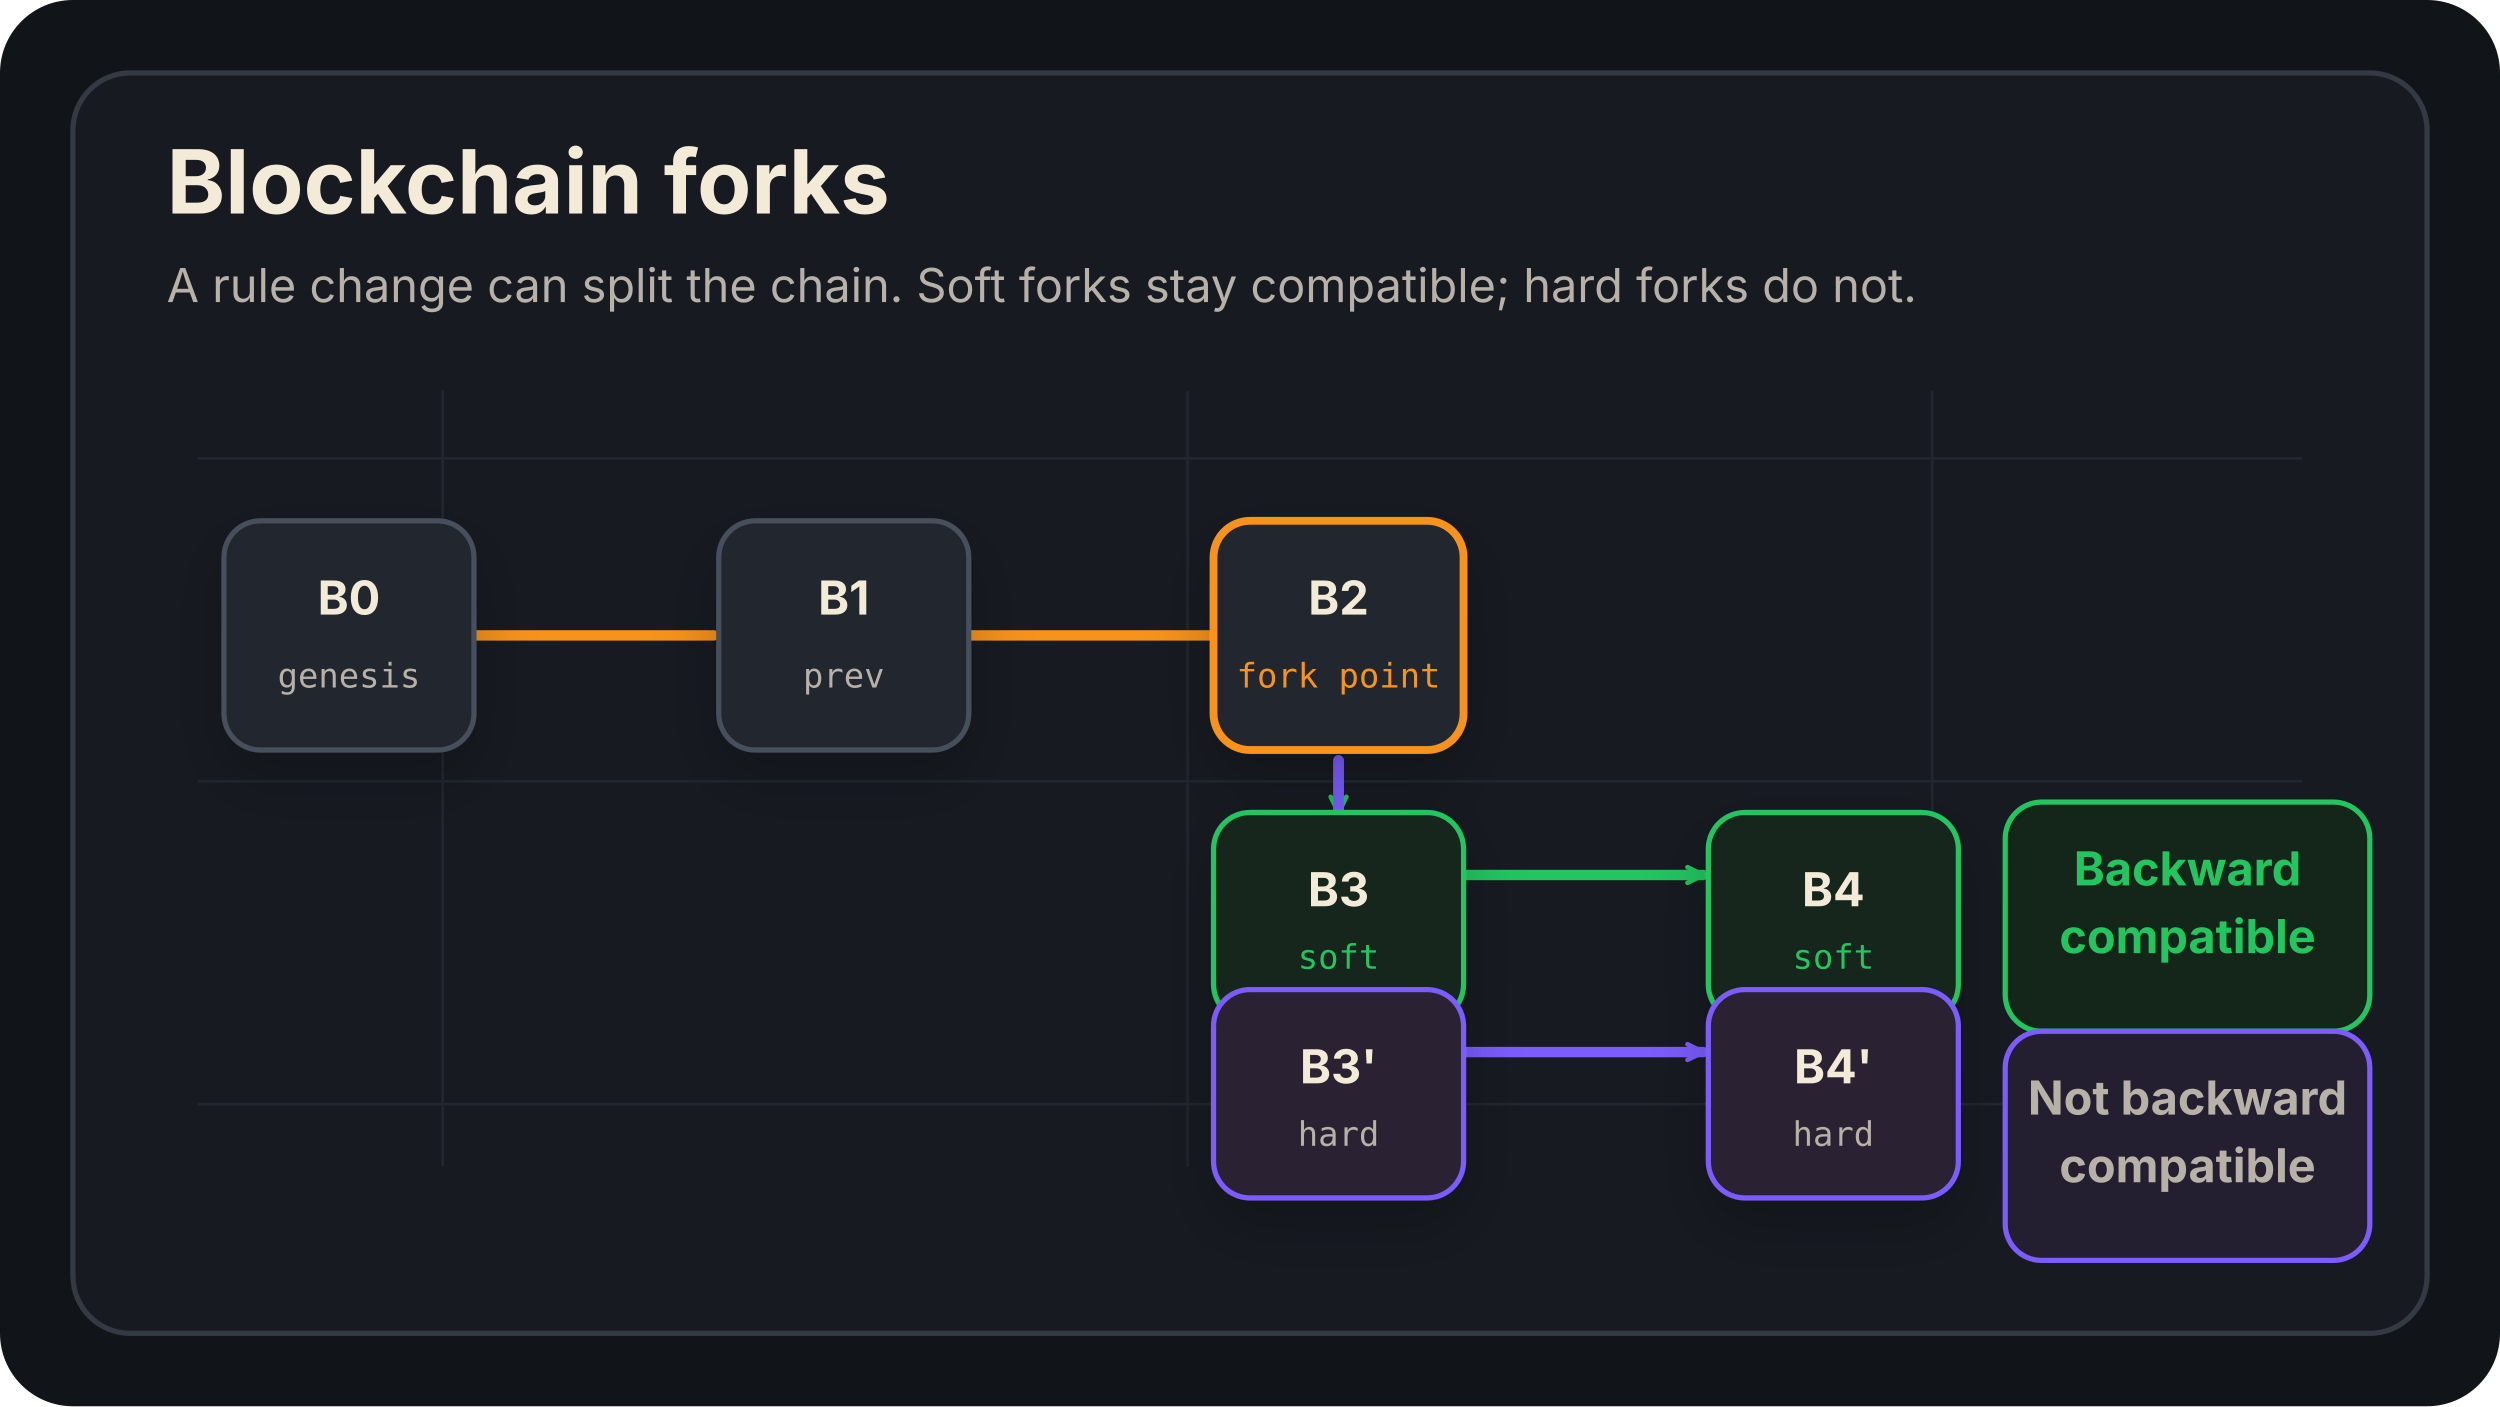
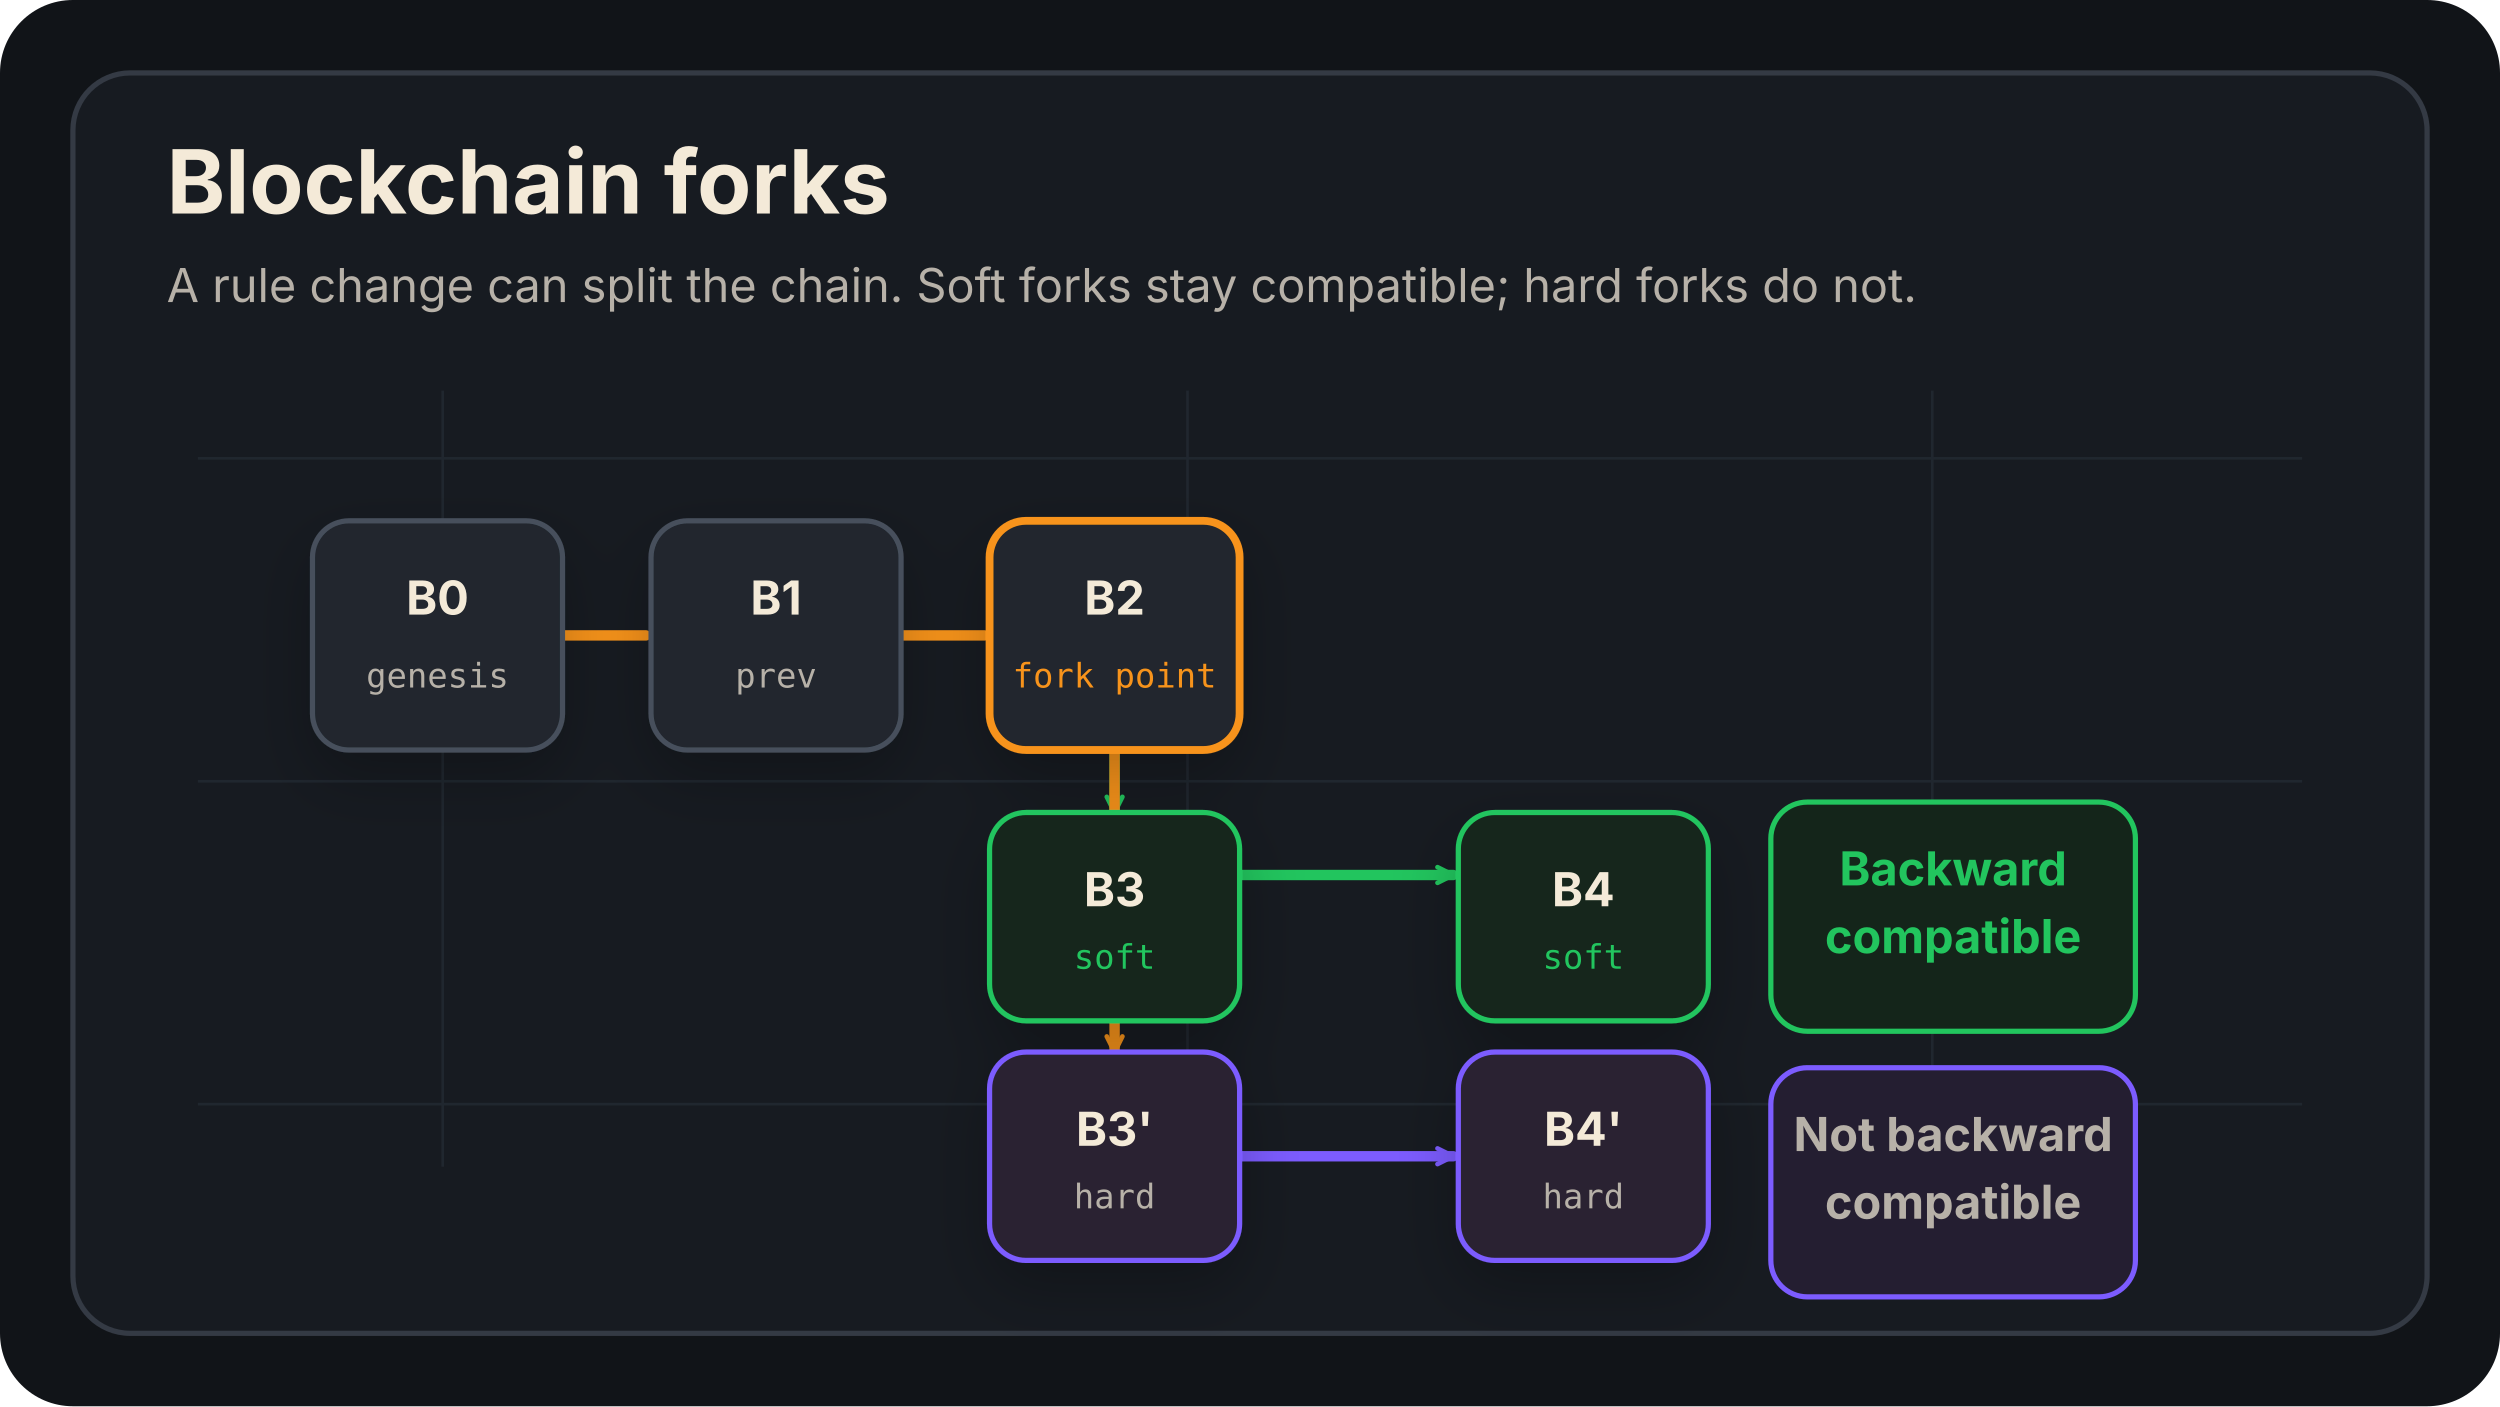
<svg xmlns="http://www.w3.org/2000/svg" width="960" height="540" viewBox="0 0 960 540" fill="none" role="img" aria-labelledby="title desc">
  <defs>
    <marker id="arrow-orange" markerWidth="10" markerHeight="10" refX="8" refY="5" orient="auto" markerUnits="userSpaceOnUse">
      <path d="M2 2L8 5L2 8" fill="none" stroke="#F7931A" stroke-width="1.8" stroke-linecap="round" stroke-linejoin="round" />
    </marker>
    <marker id="arrow-green" markerWidth="10" markerHeight="10" refX="8" refY="5" orient="auto" markerUnits="userSpaceOnUse">
      <path d="M2 2L8 5L2 8" fill="none" stroke="#22C55E" stroke-width="1.8" stroke-linecap="round" stroke-linejoin="round" />
    </marker>
    <marker id="arrow-violet" markerWidth="10" markerHeight="10" refX="8" refY="5" orient="auto" markerUnits="userSpaceOnUse">
      <path d="M2 2L8 5L2 8" fill="none" stroke="#7C5CFF" stroke-width="1.8" stroke-linecap="round" stroke-linejoin="round" />
    </marker>
    <filter id="soft" x="-20%" y="-20%" width="140%" height="140%">
      <feDropShadow dx="0" dy="10" stdDeviation="12" flood-color="#000000" flood-opacity="0.24" />
    </filter>
  </defs>
  <rect width="960" height="540" rx="28" fill="#111418" />
  <rect x="28" y="28" width="904" height="484" rx="22" fill="#171B21" stroke="#343A44" stroke-width="2" />
  <text x="64" y="82" fill="#F4EAD8" font-family="Inter, Arial, sans-serif" font-size="34" font-weight="700">Blockchain forks</text>
  <text x="64" y="116" fill="#B7B1A8" font-family="Inter, Arial, sans-serif" font-size="18">A rule change can split the chain. Soft forks stay compatible; hard forks do not.</text>
  <g stroke="#28313B" stroke-width="1" opacity="0.55">
    <path d="M76 176H884" />
    <path d="M76 300H884" />
    <path d="M76 424H884" />
    <path d="M170 150V448" />
    <path d="M456 150V448" />
    <path d="M742 150V448" />
  </g>
  <g stroke-width="4" stroke-linecap="round" fill="none">
-     <path d="M182 244H274" stroke="#F7931A" />
-     <path d="M372 244H464" stroke="#F7931A" />
-     <path d="M514 292V312" stroke="#22C55E" marker-end="url(#arrow-green)" />
-     <path d="M514 292V380" stroke="#7C5CFF" marker-end="url(#arrow-violet)" />
-     <path d="M562 336H654" stroke="#22C55E" marker-end="url(#arrow-green)" />
-     <path d="M562 404H654" stroke="#7C5CFF" marker-end="url(#arrow-violet)" />
+     <path d="M216 244H248" stroke="#F7931A" />
+     <path d="M346 244H378" stroke="#F7931A" />
+     <path d="M428 288V312" stroke="#22C55E" marker-end="url(#arrow-green)" />
+     <path d="M428 288V404" stroke="#F7931A" marker-end="url(#arrow-orange)" />
+     <path d="M476 336H558" stroke="#22C55E" marker-end="url(#arrow-green)" />
+     <path d="M476 444H558" stroke="#7C5CFF" marker-end="url(#arrow-violet)" />
  </g>
  <g filter="url(#soft)" font-family="Inter, Arial, sans-serif" text-anchor="middle">
-     <rect x="86" y="200" width="96" height="88" rx="14" fill="#20252D" stroke="#46505C" stroke-width="2" />
-     <text x="134" y="236" fill="#F4EAD8" font-size="18" font-weight="700">B0</text>
-     <text x="134" y="264" fill="#B7B1A8" font-family="JetBrains Mono, monospace" font-size="13">genesis</text>
-     <rect x="276" y="200" width="96" height="88" rx="14" fill="#20252D" stroke="#46505C" stroke-width="2" />
-     <text x="324" y="236" fill="#F4EAD8" font-size="18" font-weight="700">B1</text>
-     <text x="324" y="264" fill="#B7B1A8" font-family="JetBrains Mono, monospace" font-size="13">prev</text>
-     <rect x="466" y="200" width="96" height="88" rx="14" fill="#20252D" stroke="#F7931A" stroke-width="3" />
-     <text x="514" y="236" fill="#F4EAD8" font-size="18" font-weight="700">B2</text>
-     <text x="514" y="264" fill="#F7931A" font-family="JetBrains Mono, monospace" font-size="13">fork point</text>
-     <rect x="466" y="312" width="96" height="80" rx="14" fill="#14251A" stroke="#22C55E" stroke-width="2" />
-     <text x="514" y="348" fill="#F4EAD8" font-size="18" font-weight="700">B3</text>
-     <text x="514" y="372" fill="#22C55E" font-family="JetBrains Mono, monospace" font-size="13">soft</text>
-     <rect x="656" y="312" width="96" height="80" rx="14" fill="#14251A" stroke="#22C55E" stroke-width="2" />
-     <text x="704" y="348" fill="#F4EAD8" font-size="18" font-weight="700">B4</text>
-     <text x="704" y="372" fill="#22C55E" font-family="JetBrains Mono, monospace" font-size="13">soft</text>
-     <rect x="466" y="380" width="96" height="80" rx="14" fill="#2A2331" stroke="#7C5CFF" stroke-width="2" />
-     <text x="514" y="416" fill="#F4EAD8" font-size="18" font-weight="700">B3'</text>
-     <text x="514" y="440" fill="#B7B1A8" font-family="JetBrains Mono, monospace" font-size="13">hard</text>
-     <rect x="656" y="380" width="96" height="80" rx="14" fill="#2A2331" stroke="#7C5CFF" stroke-width="2" />
-     <text x="704" y="416" fill="#F4EAD8" font-size="18" font-weight="700">B4'</text>
-     <text x="704" y="440" fill="#B7B1A8" font-family="JetBrains Mono, monospace" font-size="13">hard</text>
+     <rect x="120" y="200" width="96" height="88" rx="14" fill="#20252D" stroke="#46505C" stroke-width="2" />
+     <text x="168" y="236" fill="#F4EAD8" font-size="18" font-weight="700">B0</text>
+     <text x="168" y="264" fill="#B7B1A8" font-family="JetBrains Mono, monospace" font-size="13">genesis</text>
+     <rect x="250" y="200" width="96" height="88" rx="14" fill="#20252D" stroke="#46505C" stroke-width="2" />
+     <text x="298" y="236" fill="#F4EAD8" font-size="18" font-weight="700">B1</text>
+     <text x="298" y="264" fill="#B7B1A8" font-family="JetBrains Mono, monospace" font-size="13">prev</text>
+     <rect x="380" y="200" width="96" height="88" rx="14" fill="#20252D" stroke="#F7931A" stroke-width="3" />
+     <text x="428" y="236" fill="#F4EAD8" font-size="18" font-weight="700">B2</text>
+     <text x="428" y="264" fill="#F7931A" font-family="JetBrains Mono, monospace" font-size="13">fork point</text>
+     <rect x="380" y="312" width="96" height="80" rx="14" fill="#14251A" stroke="#22C55E" stroke-width="2" />
+     <text x="428" y="348" fill="#F4EAD8" font-size="18" font-weight="700">B3</text>
+     <text x="428" y="372" fill="#22C55E" font-family="JetBrains Mono, monospace" font-size="13">soft</text>
+     <rect x="560" y="312" width="96" height="80" rx="14" fill="#14251A" stroke="#22C55E" stroke-width="2" />
+     <text x="608" y="348" fill="#F4EAD8" font-size="18" font-weight="700">B4</text>
+     <text x="608" y="372" fill="#22C55E" font-family="JetBrains Mono, monospace" font-size="13">soft</text>
+     <rect x="380" y="404" width="96" height="80" rx="14" fill="#2A2331" stroke="#7C5CFF" stroke-width="2" />
+     <text x="428" y="440" fill="#F4EAD8" font-size="18" font-weight="700">B3'</text>
+     <text x="428" y="464" fill="#B7B1A8" font-family="JetBrains Mono, monospace" font-size="13">hard</text>
+     <rect x="560" y="404" width="96" height="80" rx="14" fill="#2A2331" stroke="#7C5CFF" stroke-width="2" />
+     <text x="608" y="440" fill="#F4EAD8" font-size="18" font-weight="700">B4'</text>
+     <text x="608" y="464" fill="#B7B1A8" font-family="JetBrains Mono, monospace" font-size="13">hard</text>
  </g>
  <g font-family="Inter, Arial, sans-serif">
-     <rect x="770" y="308" width="140" height="88" rx="14" fill="#14251A" stroke="#22C55E" stroke-width="2" />
-     <text x="840" y="340" text-anchor="middle" fill="#22C55E" font-size="18" font-weight="700">Backward</text>
-     <text x="840" y="366" text-anchor="middle" fill="#22C55E" font-size="18" font-weight="700">compatible</text>
-     <rect x="770" y="396" width="140" height="88" rx="14" fill="#241E31" stroke="#7C5CFF" stroke-width="2" />
-     <text x="840" y="428" text-anchor="middle" fill="#B7B1A8" font-size="18" font-weight="700">Not backward</text>
-     <text x="840" y="454" text-anchor="middle" fill="#B7B1A8" font-size="18" font-weight="700">compatible</text>
+     <rect x="680" y="308" width="140" height="88" rx="14" fill="#14251A" stroke="#22C55E" stroke-width="2" />
+     <text x="750" y="340" text-anchor="middle" fill="#22C55E" font-size="18" font-weight="700">Backward</text>
+     <text x="750" y="366" text-anchor="middle" fill="#22C55E" font-size="18" font-weight="700">compatible</text>
+     <rect x="680" y="410" width="140" height="88" rx="14" fill="#241E31" stroke="#7C5CFF" stroke-width="2" />
+     <text x="750" y="442" text-anchor="middle" fill="#B7B1A8" font-size="18" font-weight="700">Not backward</text>
+     <text x="750" y="468" text-anchor="middle" fill="#B7B1A8" font-size="18" font-weight="700">compatible</text>
  </g>
</svg>
